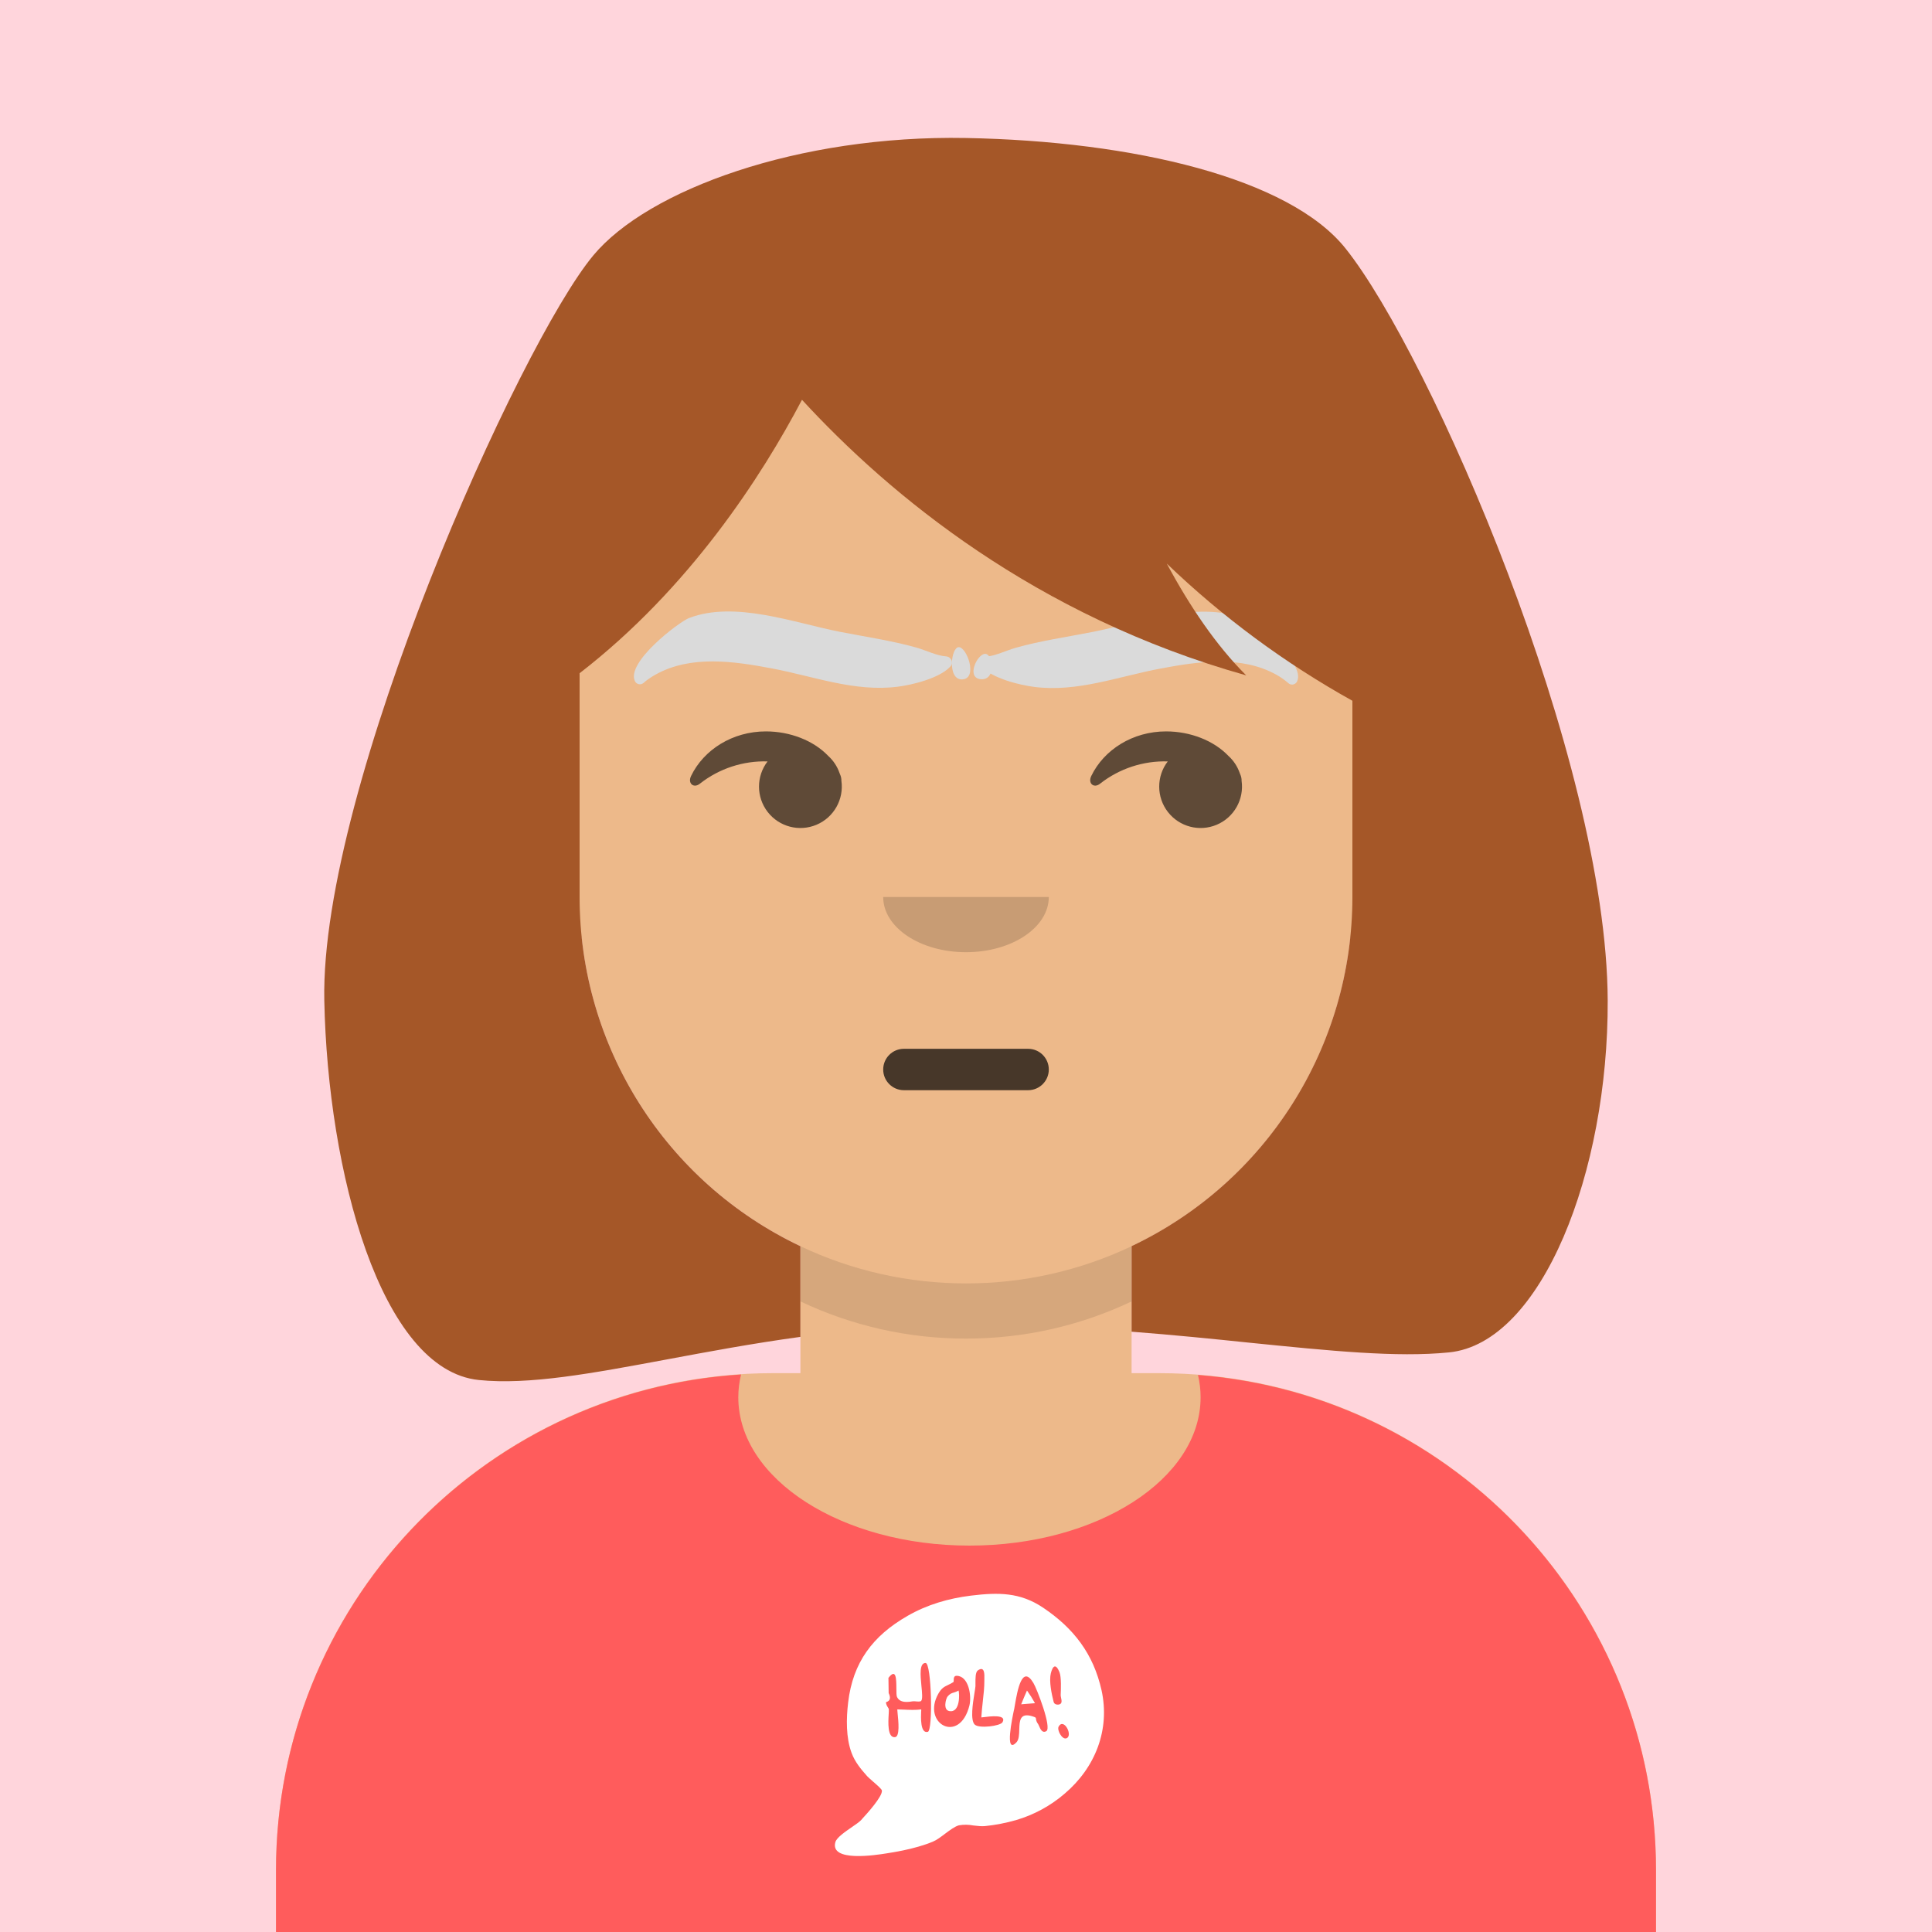
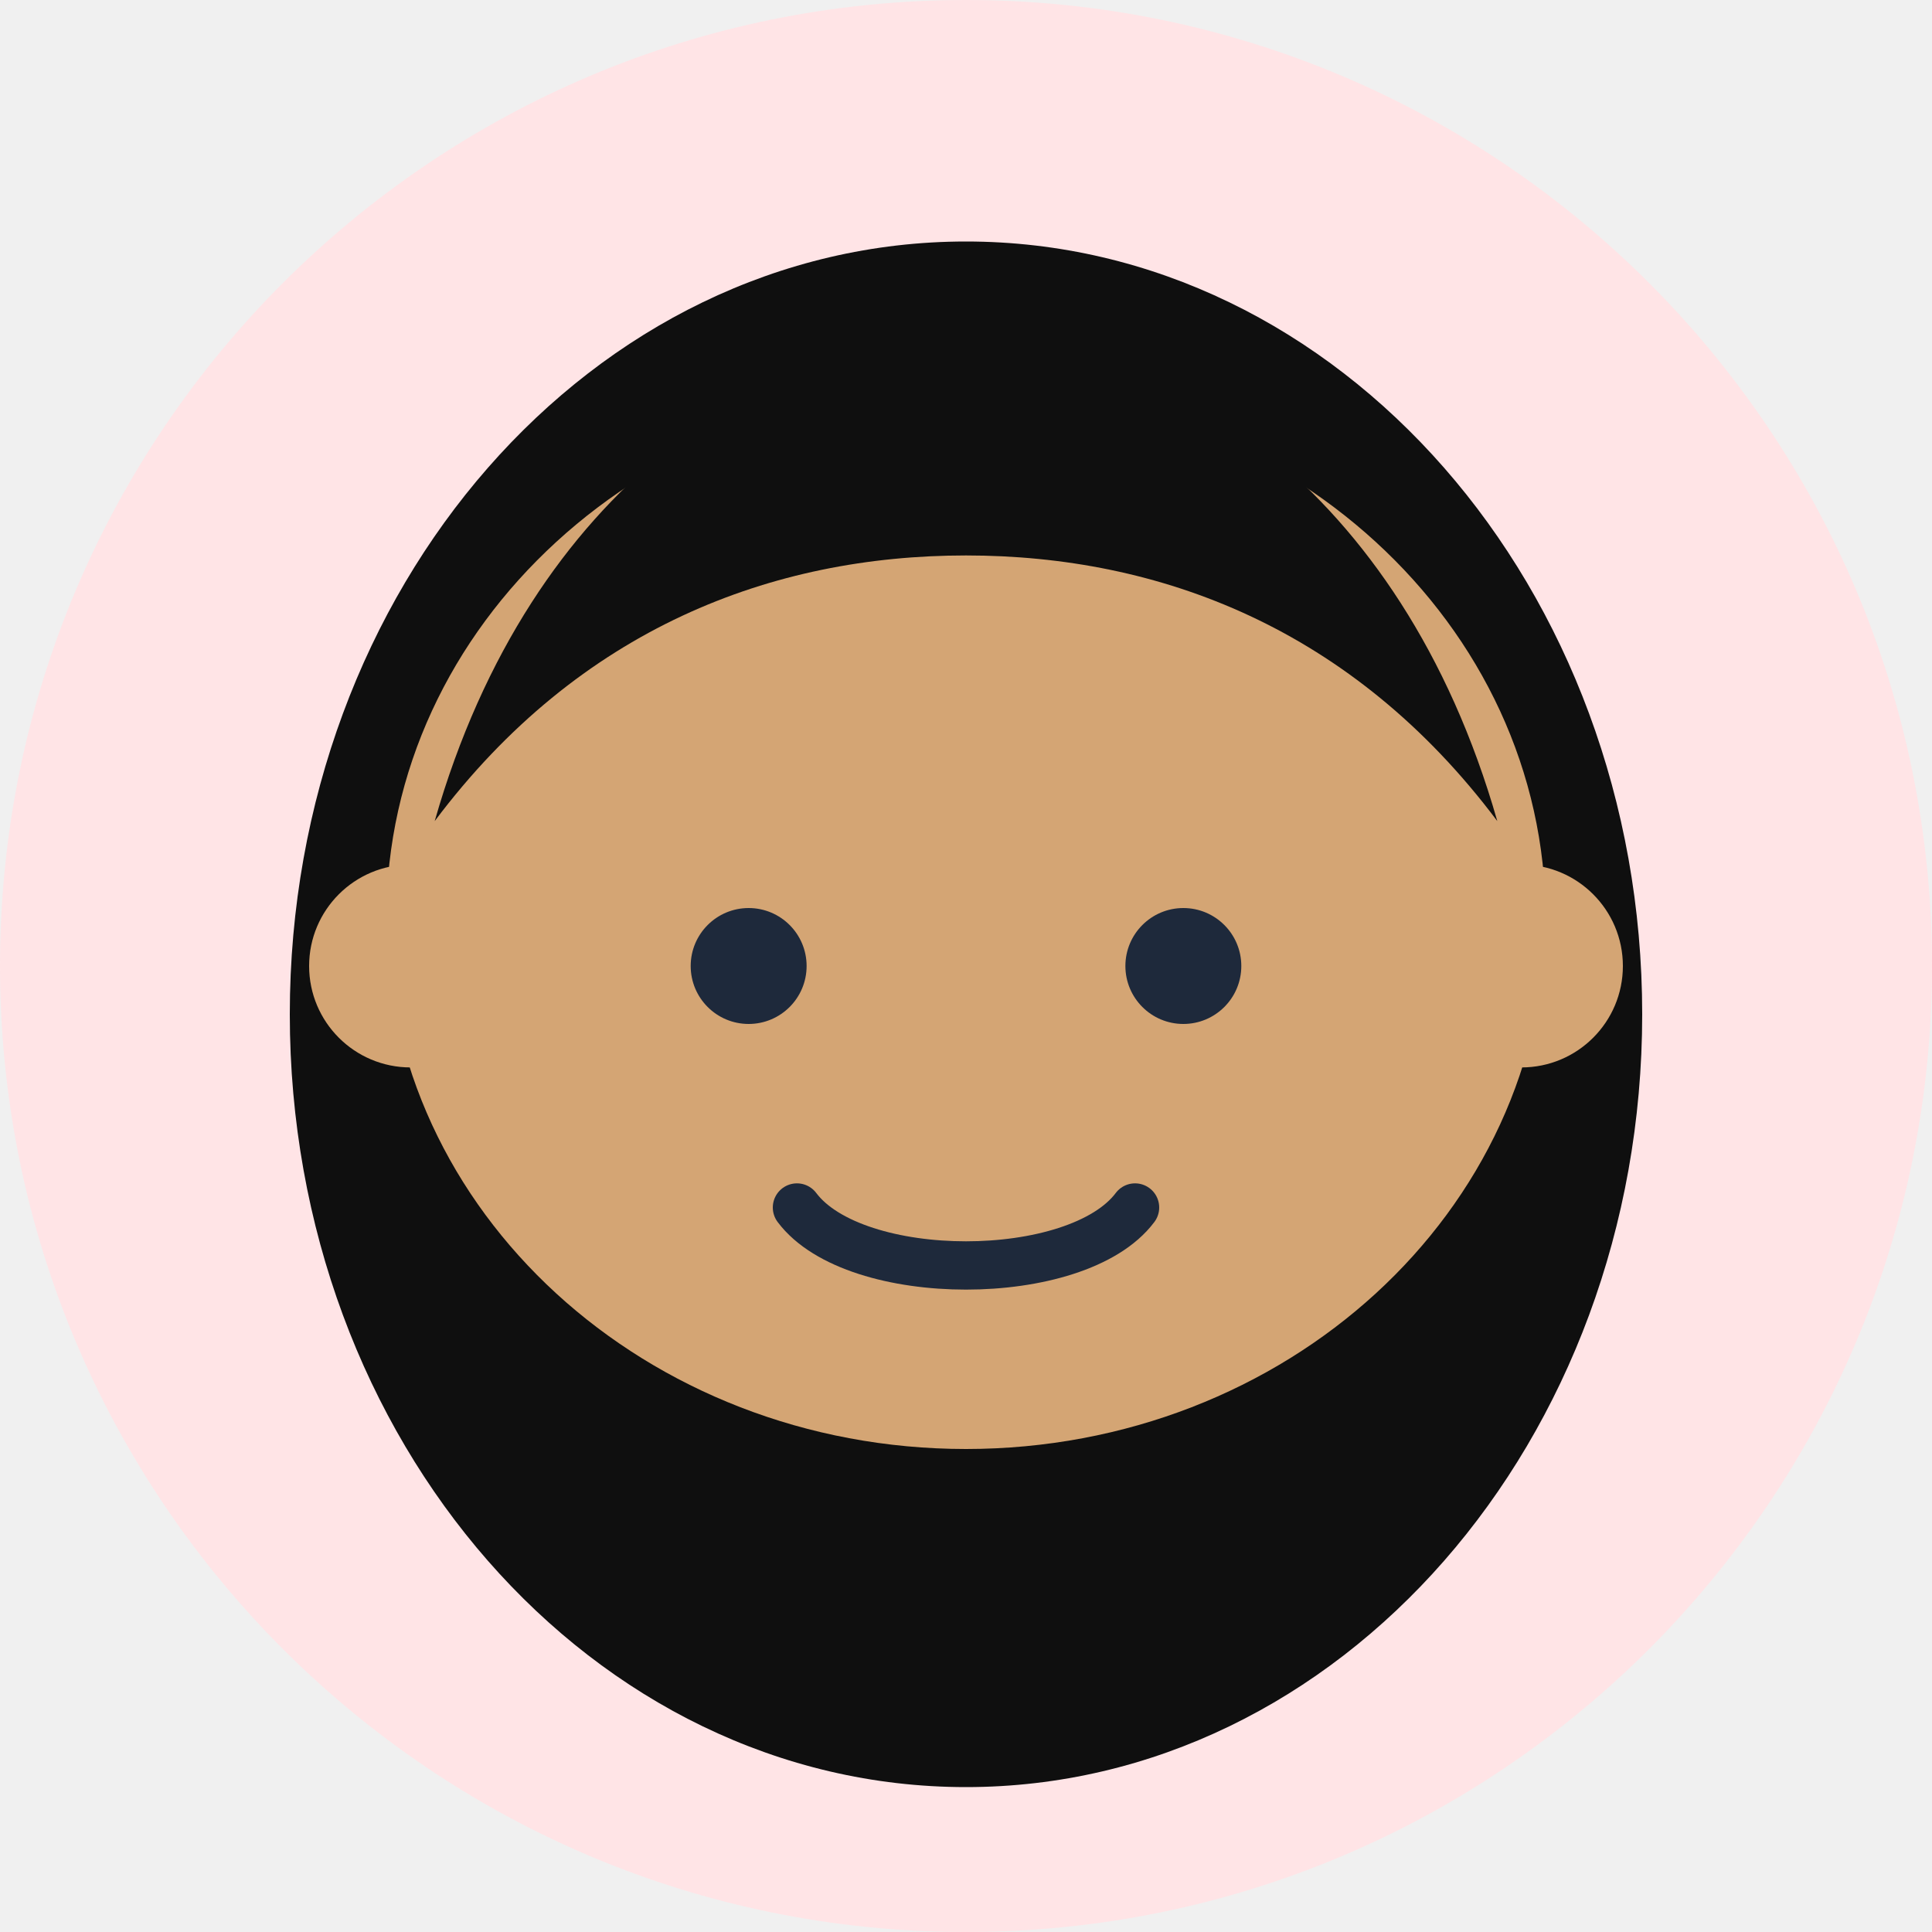
- <svg xmlns="http://www.w3.org/2000/svg" viewBox="0 0 280 280" fill="none" shape-rendering="auto">
-   <mask id="viewboxMask">
-     <rect width="280" height="280" rx="0" ry="0" x="0" y="0" fill="#fff" />
-   </mask>
-   <g mask="url(#viewboxMask)">
-     <rect fill="#ffd5dc" width="280" height="280" x="0" y="0" />
-     <g transform="translate(8)">
-       <path d="M132 36a56 56 0 0 0-56 56v6.17A12 12 0 0 0 66 110v14a12 12 0 0 0 10.3 11.88 56.04 56.04 0 0 0 31.7 44.73v18.4h-4a72 72 0 0 0-72 72v9h200v-9a72 72 0 0 0-72-72h-4v-18.39a56.04 56.04 0 0 0 31.7-44.73A12 12 0 0 0 198 124v-14a12 12 0 0 0-10-11.83V92a56 56 0 0 0-56-56Z" fill="#edb98a" />
-       <path d="M108 180.61v8a55.79 55.79 0 0 0 24 5.39c8.59 0 16.73-1.93 24-5.39v-8a55.79 55.79 0 0 1-24 5.39 55.79 55.79 0 0 1-24-5.39Z" fill="#000" fill-opacity=".1" />
-       <g transform="translate(0 170)">
-         <path d="M132.5 54C151 54 166 44.37 166 32.5c0-1.1-.13-2.18-.38-3.23A72 72 0 0 1 232 101.05V110H32v-8.95A72 72 0 0 1 99.4 29.2a14.1 14.1 0 0 0-.4 3.3C99 44.37 114 54 132.5 54Z" fill="#ff5c5c" />
-         <g transform="translate(77 58)">
-           <g fill="#fff">
-             <path d="M63.84 17c-.29.65-.56 1.3-.82 1.95L63 19l2-.16A18.7 18.7 0 0 0 63.84 17ZM53.22 17.3c.2-.06.42-.13.7-.3.15.42.26 3.29-1.35 2.98-.92-.18-.5-1.77-.25-2.1.34-.41.59-.49.9-.58Z" />
-             <path fill-rule="evenodd" clip-rule="evenodd" d="M74.64 16.95C73.46 11.68 70.6 7.97 66.18 5c-3.35-2.25-6.5-2.23-10.46-1.75-3.25.4-6.35 1.3-9.2 2.94-5.04 2.89-7.92 6.74-8.6 12.54-.28 2.33-.33 5.1.5 7.32.48 1.3 1.34 2.34 2.25 3.36.15.17.5.47.86.79.6.52 1.26 1.1 1.28 1.29.12.86-2.2 3.4-2.89 4.15-.05.06-.1.1-.12.14-.23.25-.73.6-1.3.99-1.02.7-2.25 1.55-2.43 2.2-.83 2.93 5.83 1.89 7.45 1.63 1.55-.24 3.11-.54 4.62-.98.7-.2 1.4-.44 2.07-.72.56-.23 1.17-.7 1.78-1.16.7-.52 1.38-1.03 1.97-1.2a5.9 5.9 0 0 1 2.1.02c.6.07 1.2.14 1.7.09 1.5-.15 3.03-.45 4.5-.87a19 19 0 0 0 7.05-3.84c4.42-3.76 6.6-9.24 5.33-15Zm-5.13 6.99c-.62.16-1.36-1.24-1.08-1.72.77-1.34 2.16 1.42 1.08 1.72Zm-2.22-9.38c-.27 1.1.12 2.95.4 4.05.07.36.42.47.73.43.55-.08.45-.56.36-.97-.03-.16-.06-.3-.06-.4.04-.75.11-2.64-.17-3.32-.51-1.26-.97-1.02-1.27.21Zm-.65 8.33c-.58.34-.86-.29-1.05-.74-.06-.13-.1-.24-.16-.32a1.39 1.39 0 0 1-.29-.72c-.01-.18-.02-.22-.58-.39-1.77-.52-1.8.7-1.84 1.94-.02.72-.04 1.45-.4 1.84-1.78 1.91-.58-3.68-.37-4.68l.03-.1.12-.7c.34-1.96 1.02-5.86 2.67-3.11.49.8 2.7 6.49 1.87 6.98Zm-10.37-.95c.6.6 3.7.22 4.02-.34.68-1.18-1.85-.85-2.78-.73l-.29.03c.04-.75.13-1.5.21-2.27.12-1.05.24-2.1.23-3.15v-.17c.02-.62.06-1.94-.96-1.21-.34.25-.33 1.19-.33 1.82v.46c-.02.23-.08.6-.15 1.02-.24 1.51-.61 3.87.04 4.54Zm-.77-2.78c-1.43 5.73-6.98 2.64-4.5-1.71.46-.8.83-.98 1.41-1.26.22-.1.46-.22.75-.4.05-.03.06-.14.06-.28 0-.27.02-.65.43-.64 1.76.03 2.18 2.93 1.85 4.28Zm-7 .83c-.04.87-.14 3.3.97 3 .76-.21.54-9.98-.33-9.98-.92 0-.75 1.78-.6 3.33.1 1 .19 1.91-.04 2.17-.1.12-.51.1-.84.06a2.1 2.1 0 0 0-.4 0c-1.15.2-1.9.08-2.25-.61-.1-.2-.1-.7-.1-1.29-.01-1.33-.02-2.96-1.15-1.5l.03 2.2c.34.72.21 1.16-.38 1.32-.02.3.16.58.28.77.07.1.12.19.12.24.02.14 0 .38-.01.66-.08 1.26-.2 3.54.92 3.4.71-.08.49-2.28.37-3.42l-.05-.6.91.03c.86.04 1.73.08 2.56-.03V20Z" />
-           </g>
-         </g>
-       </g>
-       <g transform="translate(78 134)">
-         <rect x="42" y="18" width="24" height="6" rx="3" fill="#000" fill-opacity=".7" />
-       </g>
-       <g transform="translate(104 122)">
-         <path fill-rule="evenodd" clip-rule="evenodd" d="M16 8c0 4.42 5.37 8 12 8s12-3.58 12-8" fill="#000" fill-opacity=".16" />
-       </g>
-       <g transform="translate(76 90)">
-         <path d="M27 16c-4.84 0-9 2.65-10.84 6.45-.54 1.1.39 1.85 1.28 1.12a15.13 15.13 0 0 1 9.8-3.22 6 6 0 1 0 10.7 2.8 2 2 0 0 0-.12-.74l-.15-.38a6 6 0 0 0-1.64-2.48C33.9 17.32 30.5 16 27 16ZM85 16c-4.84 0-9 2.65-10.84 6.45-.54 1.1.39 1.85 1.28 1.12a15.13 15.13 0 0 1 9.8-3.22 6 6 0 1 0 10.7 2.8 2 2 0 0 0-.12-.74l-.15-.38a6 6 0 0 0-1.64-2.48C91.9 17.32 88.5 16 85 16Z" fill="#000" fill-opacity=".6" />
-       </g>
-       <g transform="translate(76 82)">
-         <g fill-rule="evenodd" clip-rule="evenodd" fill="#DADADA">
-           <path d="M57 12.82ZM96.12 7.6c1.46.56 9.19 6.43 7.86 9.16a.8.8 0 0 1-1.29.22 10.63 10.63 0 0 0-1.7-1.19c-5.1-2.84-11.3-1.93-16.73-.91-6.12 1.14-12.11 3.48-18.39 2.67-2.04-.26-6.08-1.22-7.63-2.96-.47-.53-.06-1.38.64-1.43 1.44-.11 2.86-.86 4.33-1.28 3.65-1.03 7.4-1.56 11.11-2.29 6.62-1.3 15.17-4.53 21.8-2Z" />
-           <path d="M58.76 12.76c-1.17.04-2.8 3.56-.56 3.68 2.23.11 1.73-3.72.56-3.68ZM55 12.8c0-.01 0-.01 0 0ZM15.88 7.56c-1.46.56-9.19 6.43-7.86 9.16.24.5.89.6 1.29.22.55-.52 1.58-1.11 1.71-1.18 5.1-2.84 11.3-1.93 16.73-.91 6.12 1.14 12.11 3.48 18.39 2.67 2.04-.26 6.08-1.22 7.63-2.96.47-.53.06-1.38-.64-1.43-1.44-.11-2.86-.86-4.33-1.28-3.65-1.03-7.4-1.56-11.11-2.29-6.62-1.3-15.17-4.53-21.8-2Z" />
-           <path d="M54.97 11.79c1.17.04 2.77 4.5.53 4.67-2.24.18-1.7-4.71-.53-4.67Z" />
-         </g>
-       </g>
-       <g transform="translate(-1)">
-         <path d="M40 145c-.62-30.84 28.32-95.2 39-108 7.92-9.5 29.7-17.45 54-17 24.3.45 46.86 5.81 55 16 12.32 15.43 37.87 74.08 38 109 .1 24.8-9.54 49.66-23 51-7.6.76-17.26-.23-28.86-1.4-5.3-.55-11.02-1.13-17.14-1.6V180.6A56 56 0 0 0 189 130v-28.44a130.34 130.34 0 0 1-26.9-19.88c3.35 6.24 7.19 11.9 11.51 16.2-30.57-8.59-51.71-26.16-64.38-39.94C103.39 69.02 92.96 85.23 77 97.57V130a56 56 0 0 0 32 50.61v13.14c-6.95.95-13.41 2.16-19.36 3.27-10.85 2.02-19.98 3.73-27.26 2.98-14.22-1.47-21.88-30.2-22.38-55Z" fill="#a55728" />
-       </g>
-       <g transform="translate(49 72)" />
-       <g transform="translate(62 42)" />
-     </g>
-   </g>
+ <svg xmlns="http://www.w3.org/2000/svg" viewBox="0 0 80 80" fill="none">
+   <circle cx="40" cy="40" r="40" fill="#ffe4e6" />
+   <ellipse cx="40" cy="42" rx="28" ry="32" fill="#0f0f0f" />
+   <ellipse cx="40" cy="38" rx="24" ry="22" fill="#d4a574" />
+   <path d="M18 34c4-14 14-20 22-20s18 6 22 20c-6-8-14-11-22-11S24 26 18 34z" fill="#0f0f0f" />
+   <circle cx="17" cy="40" r="4.2" fill="#d4a574" />
+   <circle cx="63" cy="40" r="4.2" fill="#d4a574" />
+   <circle cx="31" cy="40" r="2.4" fill="#1e293b" />
+   <circle cx="49" cy="40" r="2.4" fill="#1e293b" />
+   <path d="M33 50c2.4 3.2 11.6 3.2 14 0" stroke="#1e293b" stroke-width="2" stroke-linecap="round" fill="none" />
</svg>
